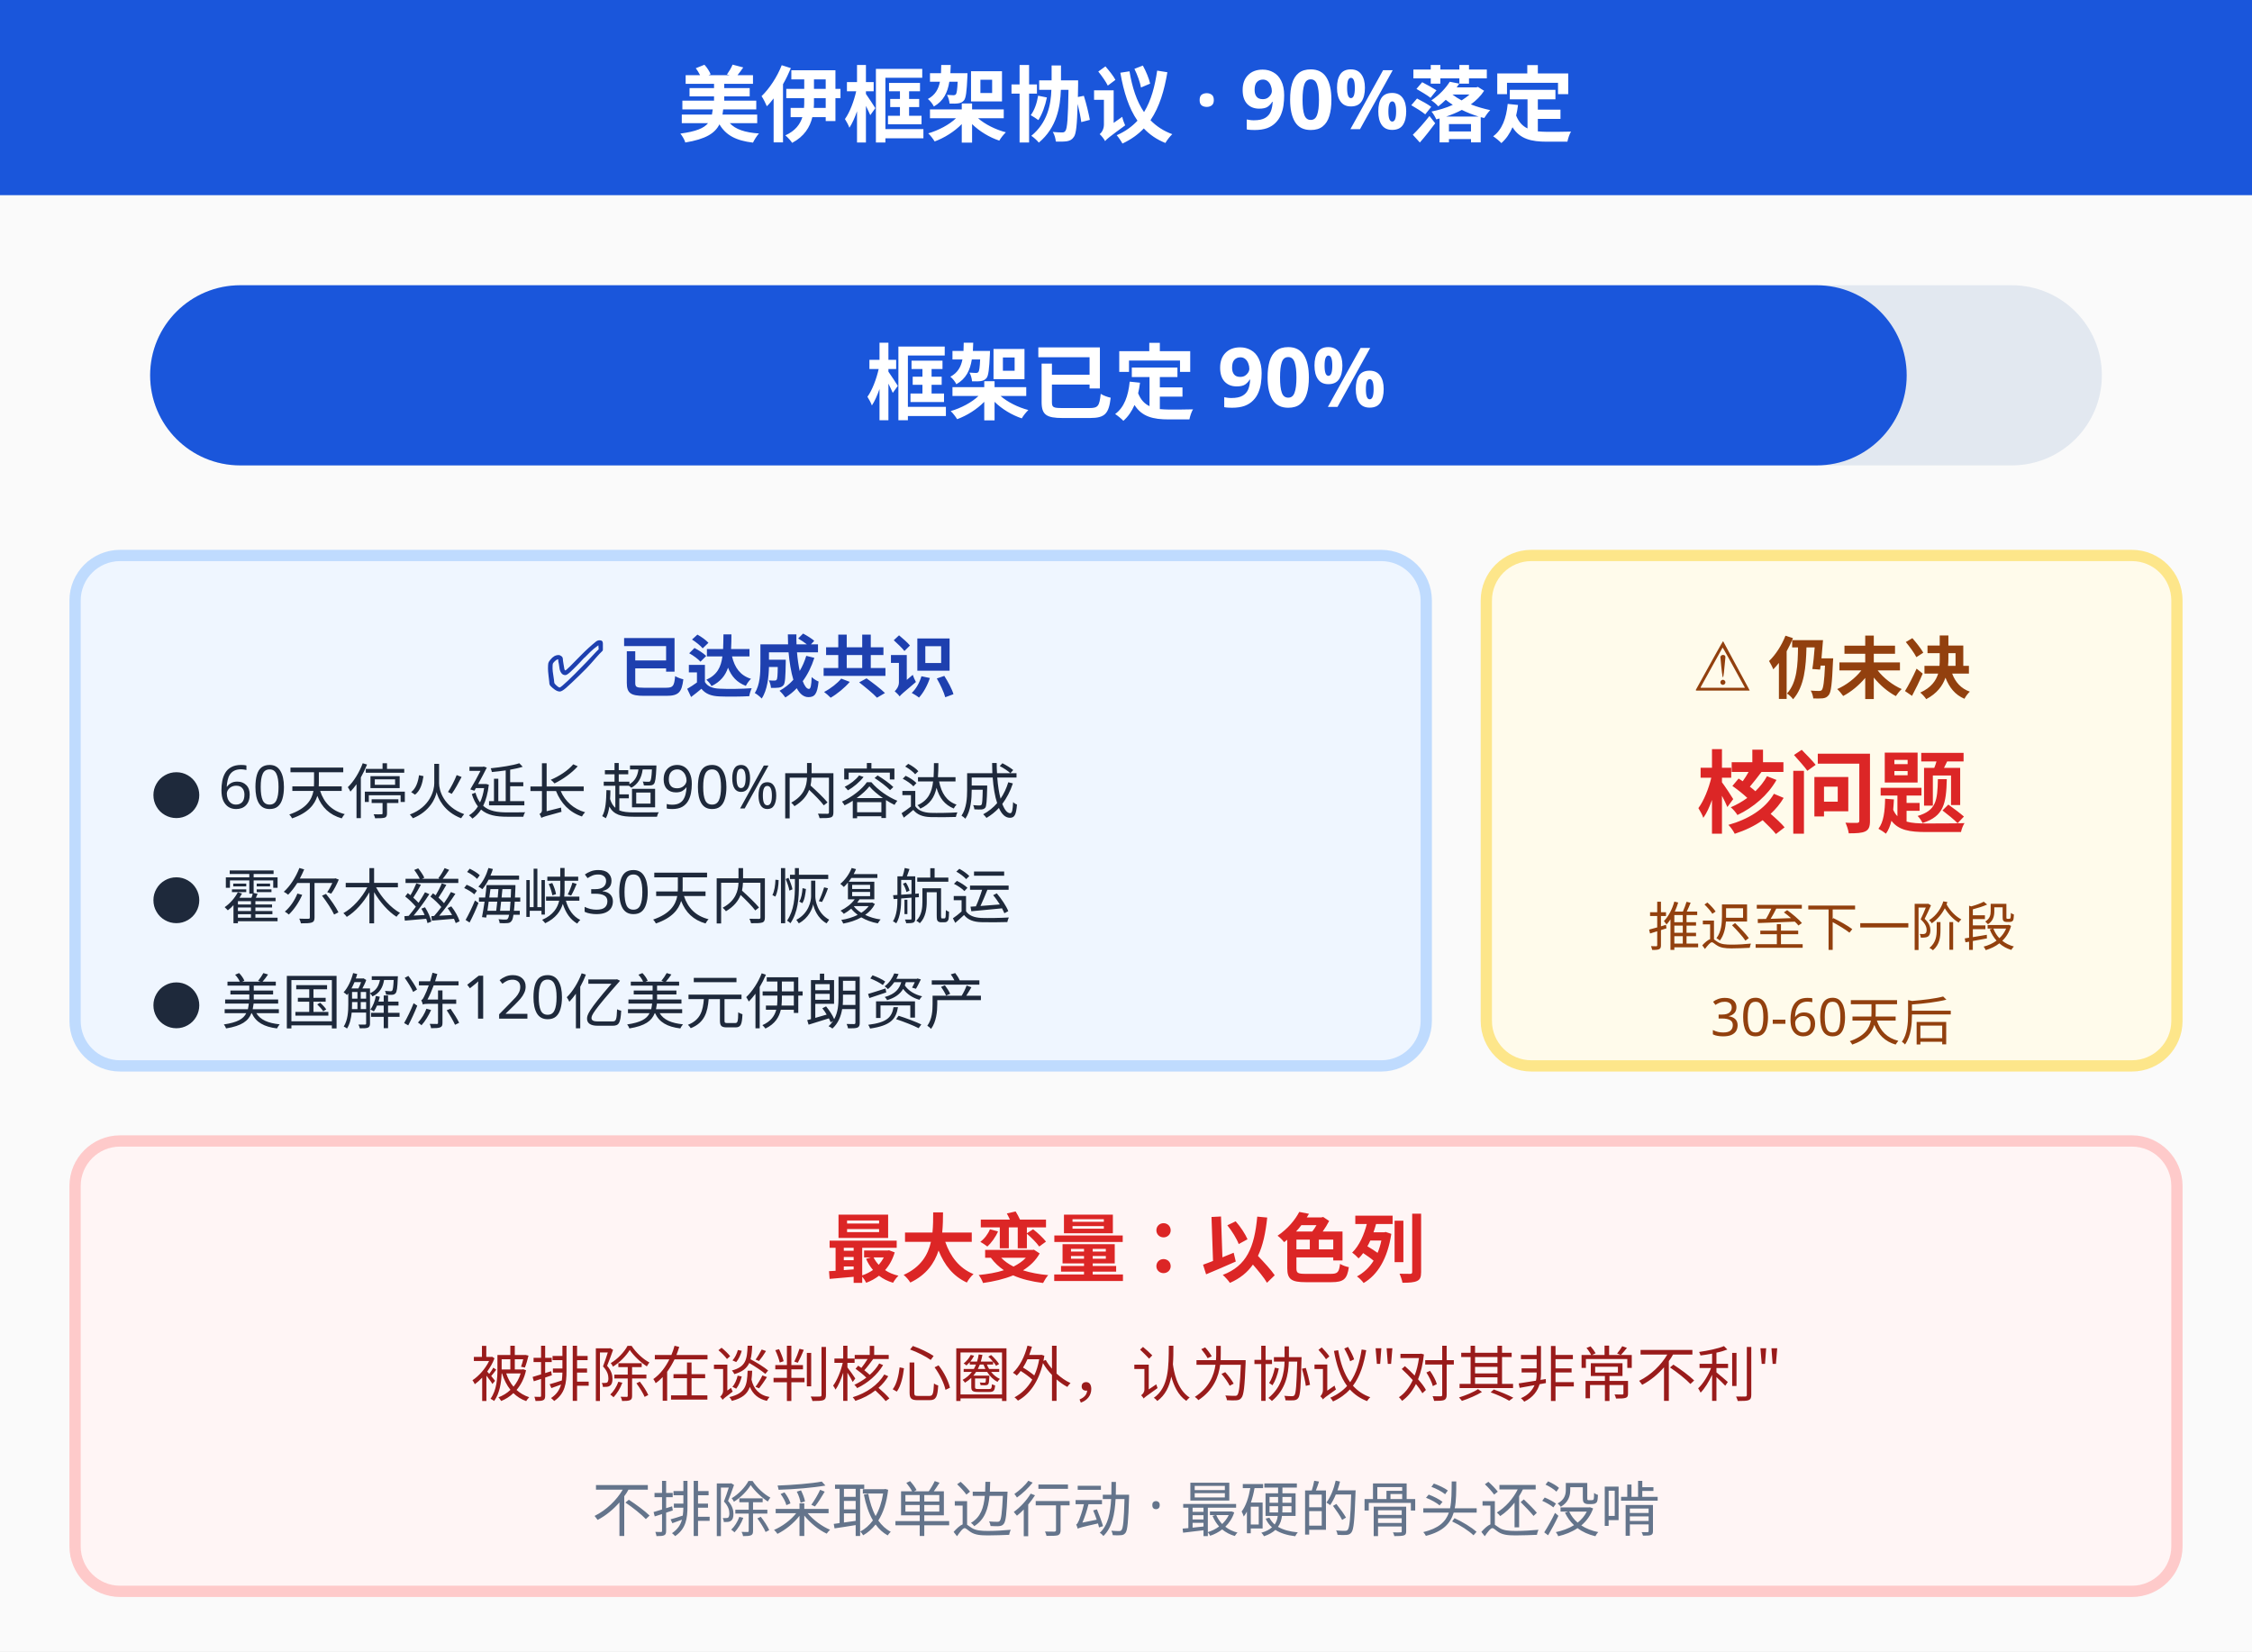
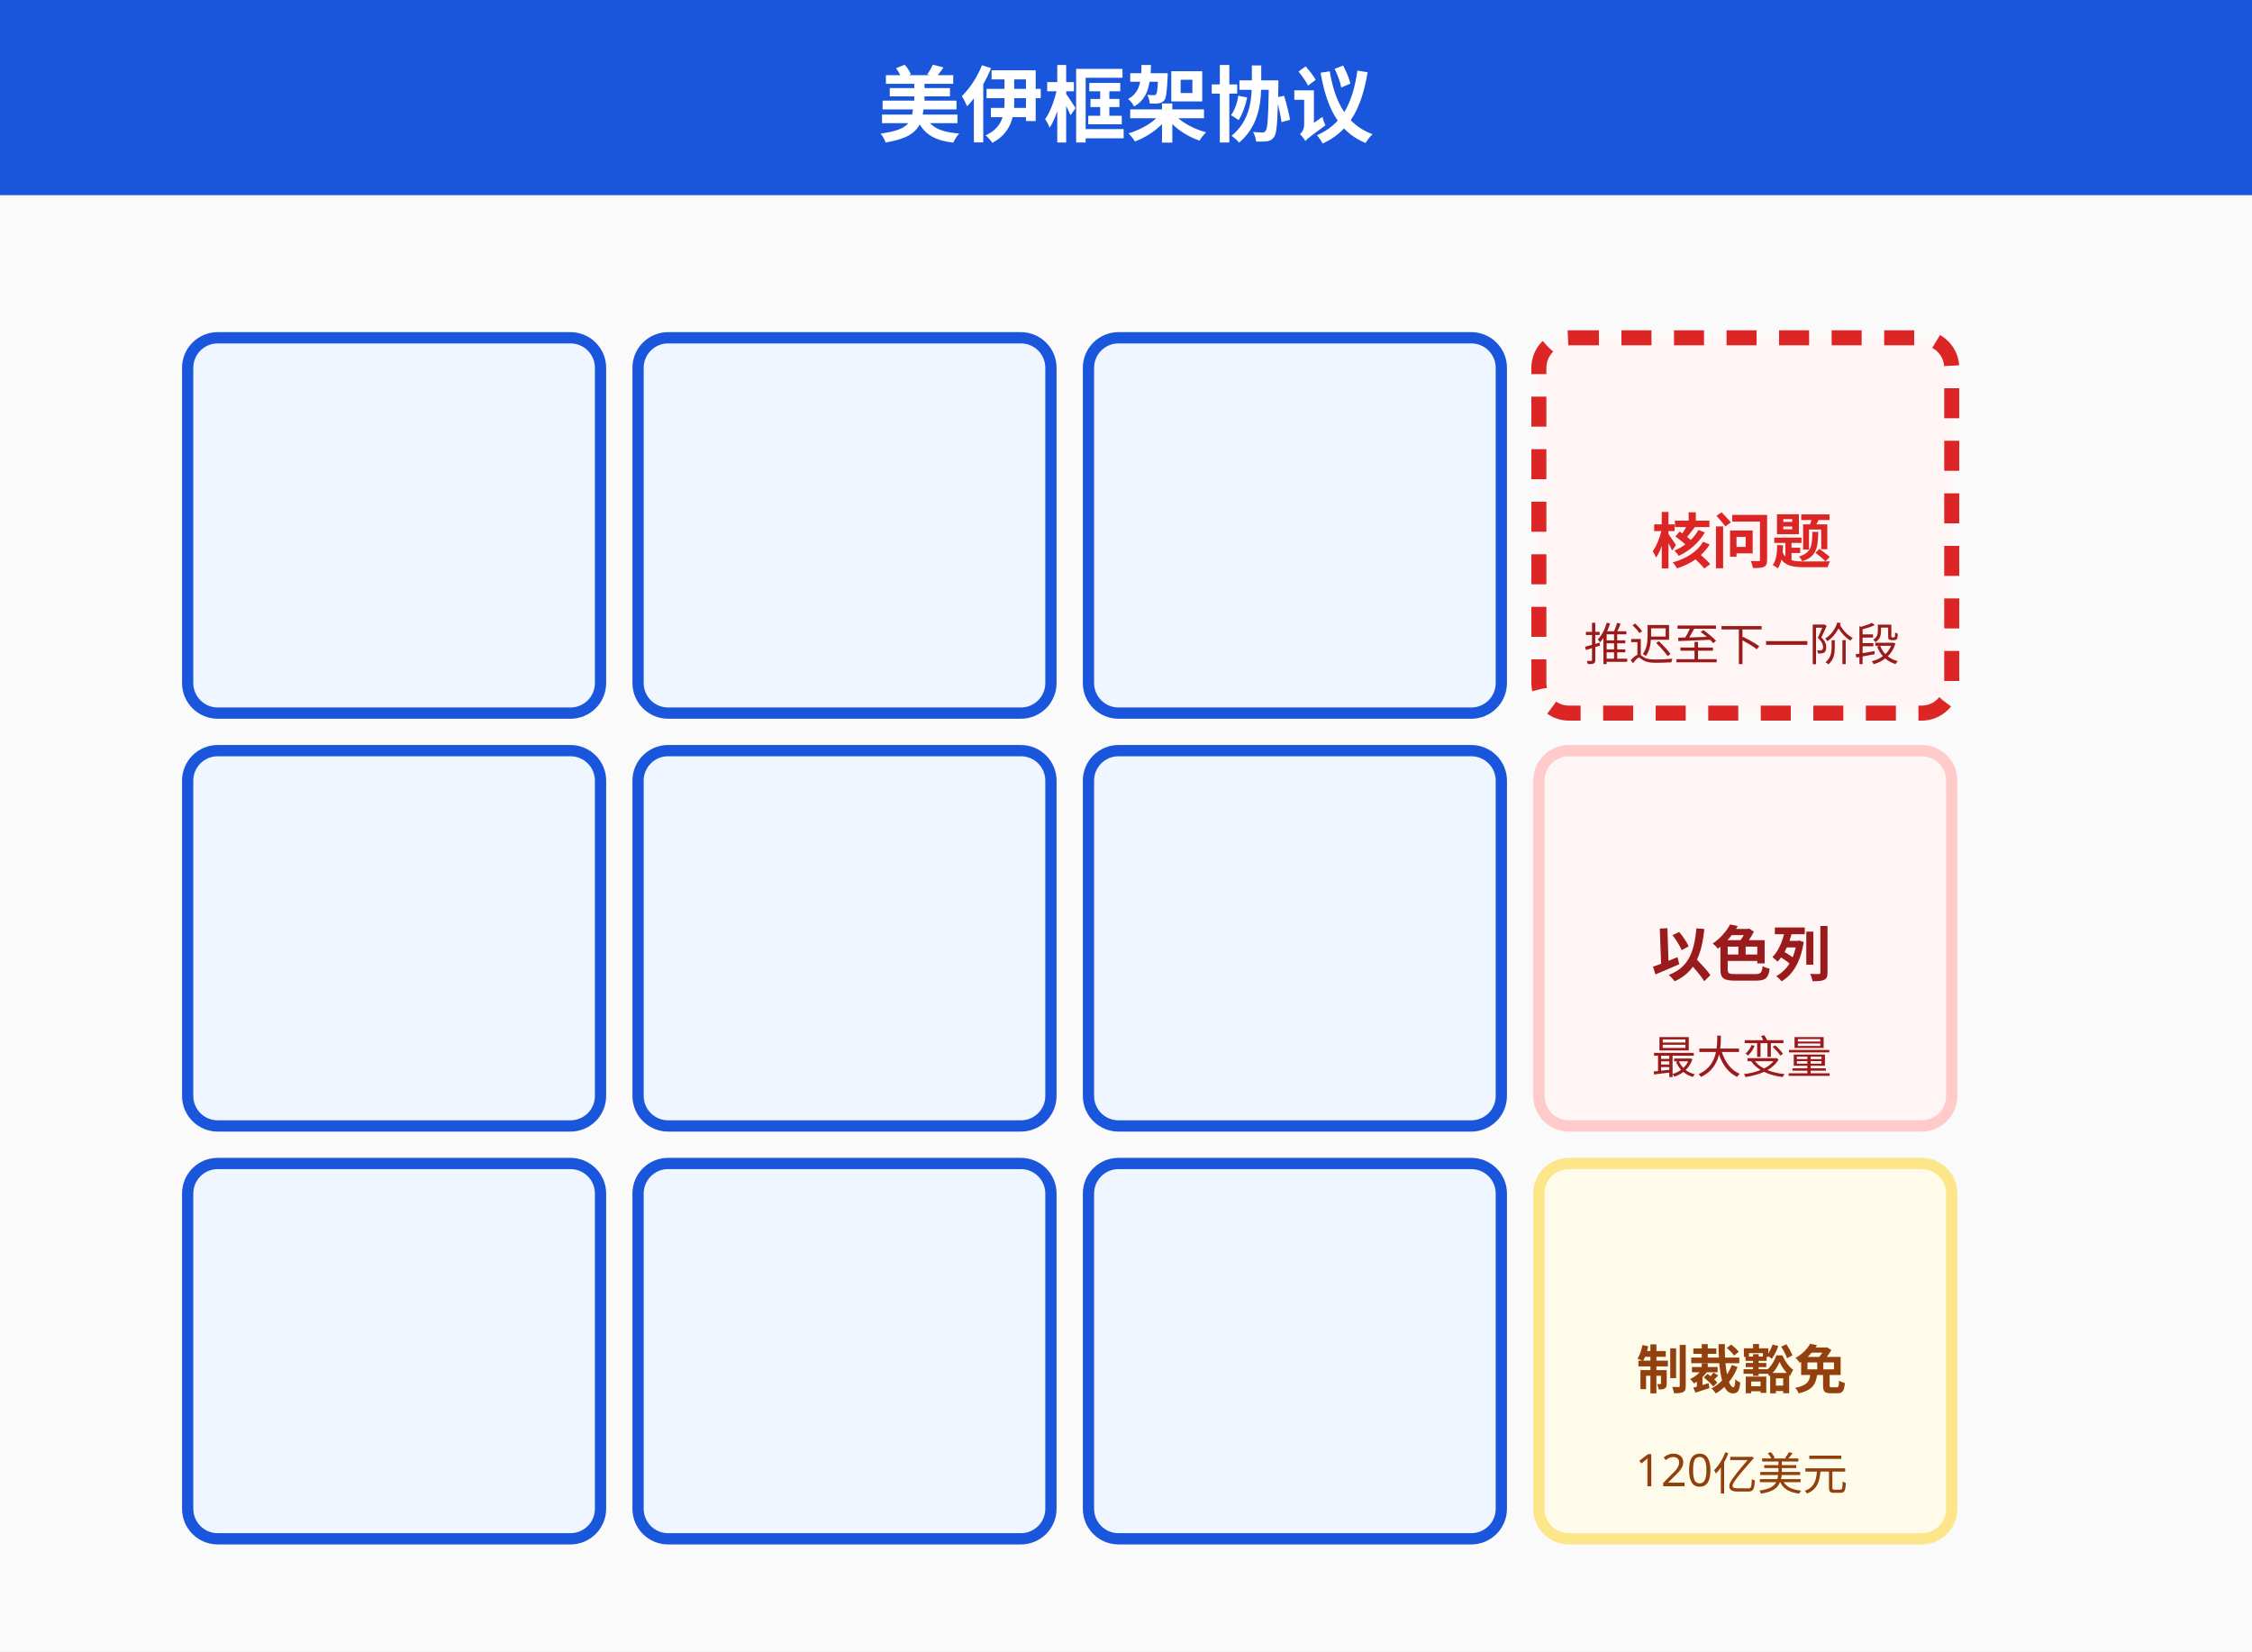
- <svg xmlns="http://www.w3.org/2000/svg" viewBox="0 0 300 220" width="300" height="220">
+ <svg xmlns="http://www.w3.org/2000/svg" viewBox="0 0 300 220">
  <rect width="300" height="220" fill="#FAFAFA" />
  <rect x="0" y="0" width="300" height="26" fill="#1A56DB" />
-   <text x="150" y="18" text-anchor="middle" fill="#fff" font-size="11" font-weight="700" font-family="PingFang SC,sans-serif">美伊框架协议 · 90%落定</text>
-   <rect x="20" y="38" width="260" height="24" rx="12" fill="#E2E8F0" />
-   <rect x="20" y="38" width="234" height="24" rx="12" fill="#1A56DB" />
-   <text x="150" y="55" text-anchor="middle" fill="#fff" font-size="11" font-weight="800" font-family="PingFang SC,sans-serif">框架已定 90%</text>
-   <rect x="10" y="74" width="180" height="68" rx="6" fill="#EFF6FF" stroke="#BFDBFE" stroke-width="1.5" />
-   <text x="100" y="92" text-anchor="middle" fill="#1E40AF" font-size="9" font-weight="700" font-family="PingFang SC,sans-serif">✅ 已达成共识</text>
-   <text x="20" y="108" fill="#1E293B" font-size="8" font-family="PingFang SC,sans-serif">● 60天停火延长 超90%内容达成</text>
-   <text x="20" y="122" fill="#1E293B" font-size="8" font-family="PingFang SC,sans-serif">● 霍尔木兹海峡30天内恢复航运</text>
-   <text x="20" y="136" fill="#1E293B" font-size="8" font-family="PingFang SC,sans-serif">● 美国解冻120亿美元伊朗资产</text>
-   <rect x="198" y="74" width="92" height="68" rx="6" fill="#FFFBEB" stroke="#FDE68A" stroke-width="1.5" />
-   <text x="244" y="92" text-anchor="middle" fill="#92400E" font-size="9" font-weight="700" font-family="PingFang SC,sans-serif">⚠️ 仍未决</text>
-   <text x="244" y="110" text-anchor="middle" fill="#DC2626" font-size="12" font-weight="800" font-family="PingFang SC,sans-serif">核问题</text>
-   <text x="244" y="126" text-anchor="middle" fill="#92400E" font-size="7" font-family="PingFang SC,sans-serif">推迟至下一阶段</text>
-   <text x="244" y="138" text-anchor="middle" fill="#92400E" font-size="7" font-family="PingFang SC,sans-serif">30-60天后</text>
-   <rect x="10" y="152" width="280" height="60" rx="6" fill="#FFF5F5" stroke="#FECACA" stroke-width="1.5" />
-   <text x="150" y="170" text-anchor="middle" fill="#DC2626" font-size="10" font-weight="700" font-family="PingFang SC,sans-serif">最大变量：以色列</text>
-   <text x="150" y="186" text-anchor="middle" fill="#991B1B" font-size="8" font-family="PingFang SC,sans-serif">被排除在谈判核心圈外，认为协议"对其非常不利"</text>
-   <text x="150" y="204" text-anchor="middle" fill="#64748B" font-size="8" font-family="PingFang SC,sans-serif">不排除采取单边行动 · 最硬的骨头还没啃</text>
+   <text x="150" y="18" text-anchor="middle" fill="#fff" font-size="11" font-weight="700" font-family="PingFang SC,sans-serif">美伊框架协议</text>
+   <rect x="25" y="45" width="55" height="50" rx="4" fill="#EFF6FF" stroke="#1A56DB" stroke-width="1.5" />
+   <rect x="85" y="45" width="55" height="50" rx="4" fill="#EFF6FF" stroke="#1A56DB" stroke-width="1.5" />
+   <rect x="145" y="45" width="55" height="50" rx="4" fill="#EFF6FF" stroke="#1A56DB" stroke-width="1.5" />
+   <rect x="25" y="100" width="55" height="50" rx="4" fill="#EFF6FF" stroke="#1A56DB" stroke-width="1.5" />
+   <rect x="85" y="100" width="55" height="50" rx="4" fill="#EFF6FF" stroke="#1A56DB" stroke-width="1.5" />
+   <rect x="145" y="100" width="55" height="50" rx="4" fill="#EFF6FF" stroke="#1A56DB" stroke-width="1.5" />
+   <rect x="25" y="155" width="55" height="50" rx="4" fill="#EFF6FF" stroke="#1A56DB" stroke-width="1.5" />
+   <rect x="85" y="155" width="55" height="50" rx="4" fill="#EFF6FF" stroke="#1A56DB" stroke-width="1.5" />
+   <rect x="145" y="155" width="55" height="50" rx="4" fill="#EFF6FF" stroke="#1A56DB" stroke-width="1.5" />
+   <rect x="205" y="45" width="55" height="50" rx="4" fill="#FFF5F5" stroke="#DC2626" stroke-width="2" stroke-dasharray="4,3" />
+   <text x="232" y="75" text-anchor="middle" fill="#DC2626" font-size="8" font-weight="700" font-family="PingFang SC,sans-serif">核问题</text>
+   <text x="232" y="88" text-anchor="middle" fill="#991B1B" font-size="6" font-family="PingFang SC,sans-serif">推迟至下一阶段</text>
+   <rect x="205" y="100" width="55" height="50" rx="4" fill="#FFF5F5" stroke="#FECACA" stroke-width="1.5" />
+   <text x="232" y="130" text-anchor="middle" fill="#991B1B" font-size="8" font-weight="700" font-family="PingFang SC,sans-serif">以色列</text>
+   <text x="232" y="143" text-anchor="middle" fill="#991B1B" font-size="6" font-family="PingFang SC,sans-serif">最大变量</text>
+   <rect x="205" y="155" width="55" height="50" rx="4" fill="#FFFBEB" stroke="#FDE68A" stroke-width="1.5" />
+   <text x="232" y="185" text-anchor="middle" fill="#92400E" font-size="7" font-weight="700" font-family="PingFang SC,sans-serif">制裁豁免</text>
+   <text x="232" y="198" text-anchor="middle" fill="#92400E" font-size="6" font-family="PingFang SC,sans-serif">120亿美元</text>
</svg>
